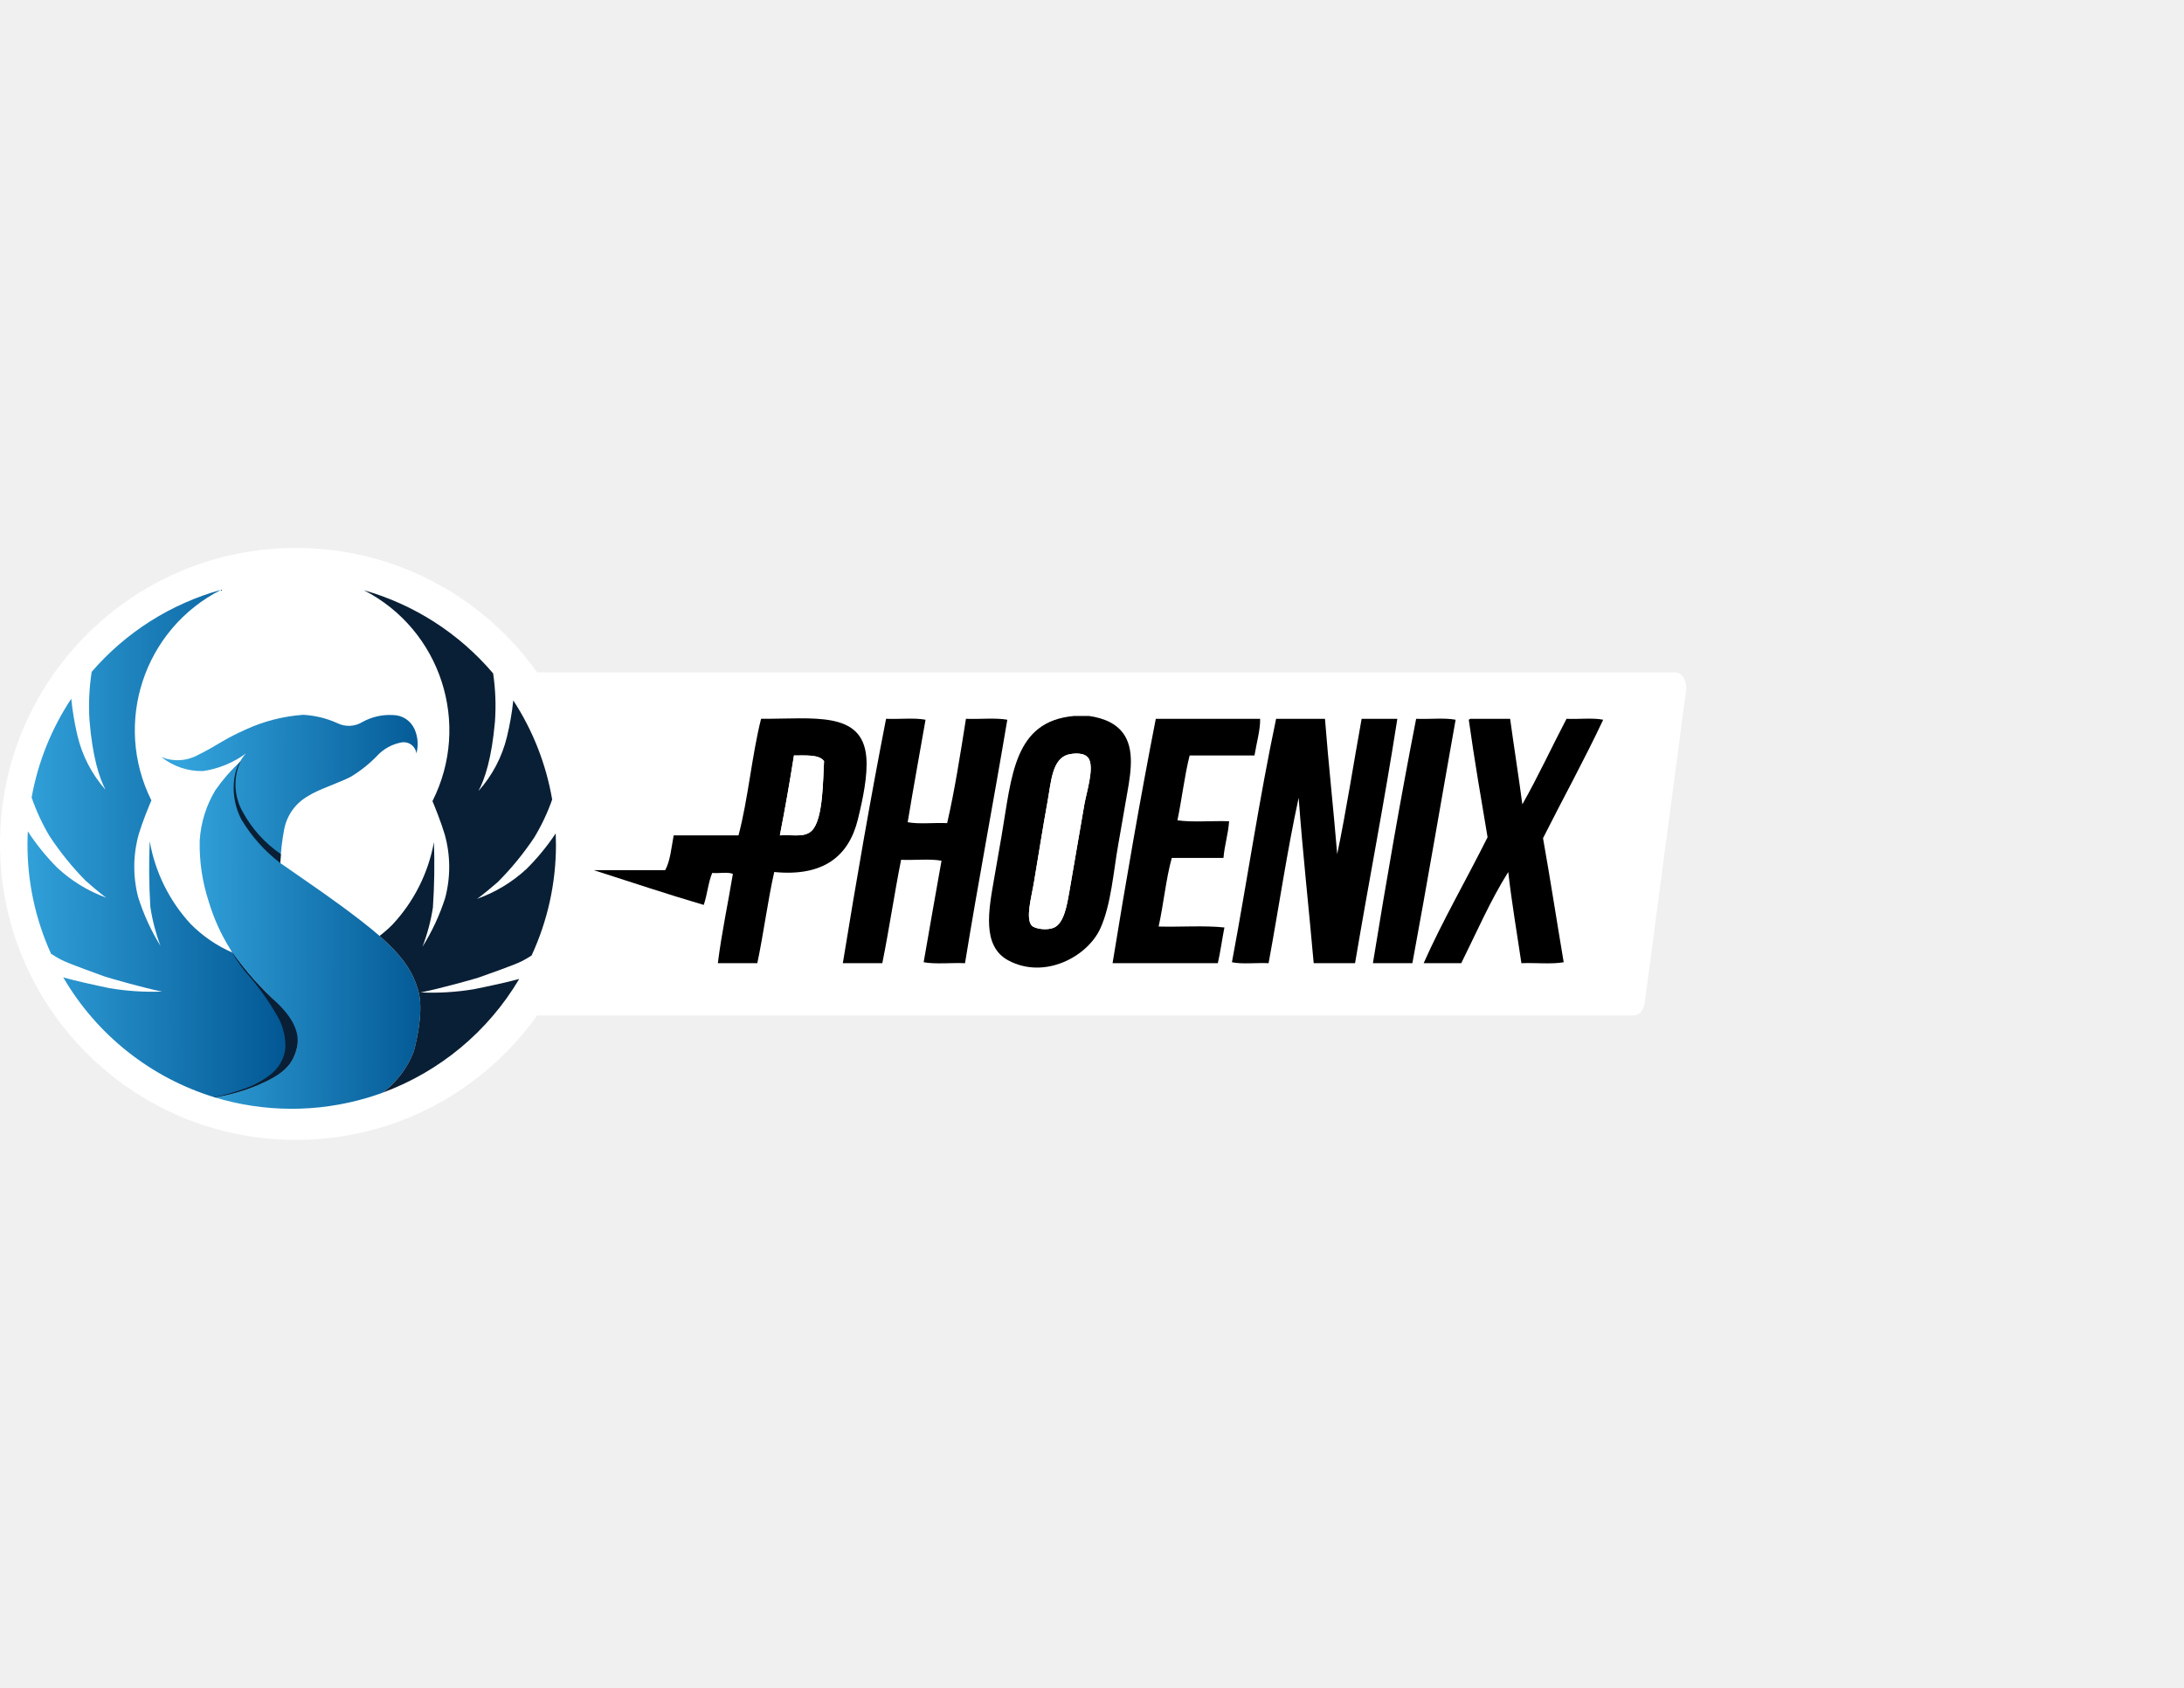
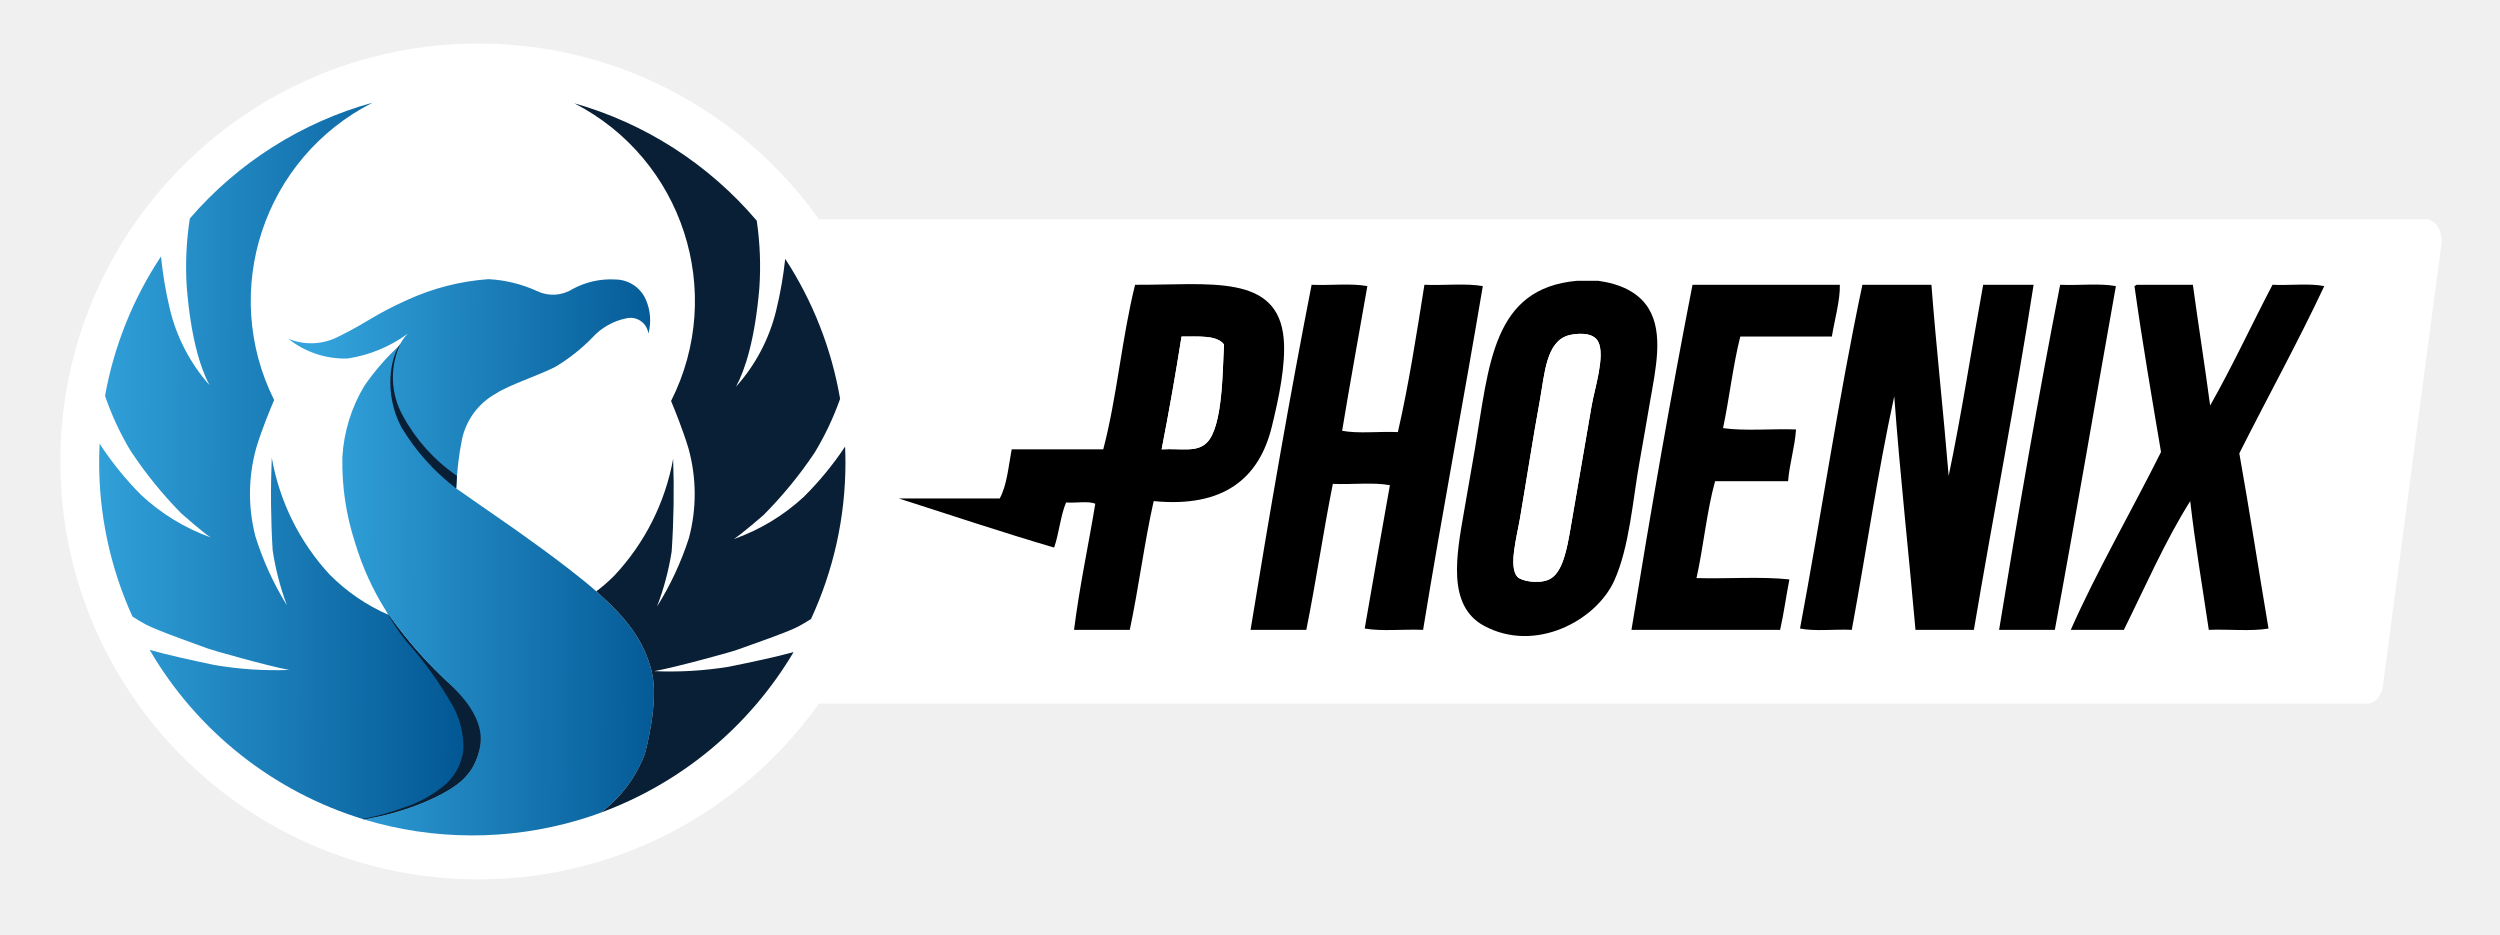
- <svg xmlns="http://www.w3.org/2000/svg" version="1.1" id="Layer_1" x="0px" y="0px" width="792px" height="612px" viewBox="0 0 792 612" enable-background="new 0 0 792 612" xml:space="preserve">
-   <path fill="#FFFFFF" d="M592.484,368.191H142.221c-2.212,0.002-4.006-2.475-4.007-5.53c0-0.002,0-0.003,0-0.005V249.344  c-0.001-3.056,1.791-5.534,4.003-5.536c0.002,0,0.003,0,0.004,0h465.27c2.212,0,4.007,2.478,4.007,5.535  c0,0.334-0.022,0.668-0.064,0.997l-15.006,113.304C596.082,366.276,594.422,368.191,592.484,368.191z" />
-   <circle fill="#FFFFFF" cx="107.322" cy="306" r="107.322" />
-   <linearGradient id="SVGID_1_" gradientUnits="userSpaceOnUse" x1="24.758" y1="563.921" x2="59.591" y2="563.921" gradientTransform="matrix(2.7043 0.0088 0.0088 -2.7043 -5.884 1855.265)">
+ <svg xmlns="http://www.w3.org/2000/svg" version="1.1" id="Layer_1" x="0px" y="0px" width="642px" height="240px" viewBox="85.5 181.5 642 240" enable-background="new 85.5 181.5 642 240" xml:space="preserve">
+   <path fill="#FFFFFF" d="M693.484,362.191H243.221c-2.212,0.002-4.006-2.475-4.007-5.53c0-0.002,0-0.003,0-0.005V243.344  c-0.001-3.056,1.791-5.534,4.003-5.536c0.002,0,0.003,0,0.004,0h465.27c2.212,0,4.007,2.478,4.007,5.535  c0,0.334-0.022,0.668-0.064,0.997l-15.006,113.304C697.082,360.276,695.422,362.191,693.484,362.191z" />
+   <circle fill="#FFFFFF" cx="208.322" cy="300" r="107.322" />
+   <linearGradient id="SVGID_1_" gradientUnits="userSpaceOnUse" x1="62.098" y1="566.262" x2="96.931" y2="566.262" gradientTransform="matrix(2.7043 0.0088 0.0088 -2.7043 -5.884 1855.265)">
    <stop offset="0" style="stop-color:#33A3DC" />
    <stop offset="1" style="stop-color:#005490" />
  </linearGradient>
-   <path fill="url(#SVGID_1_)" d="M151.865,359.949c-1.982-7.938-6.477-13.776-14.222-20.586l-0.032-0.029l0,0  c-7.764-6.823-22.162-16.8-22.162-16.8l-13.792-9.595c0.158-4.185,0.642-8.35,1.447-12.459c1.032-5.076,4.246-9.441,8.787-11.935  c3.324-2.201,10.872-4.597,15.301-6.885c3.466-2.083,6.648-4.606,9.465-7.507c2.291-2.511,5.322-4.227,8.654-4.898  c2.48-0.609,4.985,0.907,5.595,3.387c0.044,0.182,0.078,0.365,0.101,0.551c0.781-2.906,0.551-5.991-0.655-8.749  c-1.356-3.119-4.422-5.146-7.823-5.17c-3.851-0.229-7.687,0.637-11.066,2.496c-2.734,1.704-6.152,1.882-9.049,0.473  c-3.924-1.788-8.148-2.824-12.454-3.056c-7.241,0.512-14.33,2.328-20.926,5.36c-8.456,3.786-10.071,5.695-17.421,9.292  c-4.038,2.166-8.834,2.408-13.07,0.66c4.295,3.429,9.666,5.227,15.161,5.076c5.607-0.843,10.926-3.034,15.501-6.382  c-0.859,0.885-1.575,1.9-2.12,3.007c-3.363,3.103-6.375,6.565-8.981,10.325c-3.345,5.542-5.293,11.814-5.679,18.276  c-0.17,7.473,0.927,14.921,3.245,22.027c1.842,6.182,4.52,12.083,7.959,17.54c0.22,0.347,0.445,0.69,0.676,1.033  c4.862,6.705,10.384,12.906,16.483,18.511c0,0,8.413,9.076,6.885,15.805s-5.26,9.936-14.333,13.827  c-4.963,2.047-10.147,3.513-15.447,4.367c17.984,5.444,37.169,5.504,55.188,0.174l0,0l0.173-0.055  c0.667-0.198,1.331-0.403,1.991-0.616l0.06-0.019c0.681-0.223,1.36-0.45,2.036-0.685l0.216-0.078  c0.395-0.139,0.784-0.271,1.174-0.425c5.147-3.831,9.09-9.055,11.364-15.056C150.091,381.153,153.85,367.897,151.865,359.949z" />
-   <linearGradient id="SVGID_2_" gradientUnits="userSpaceOnUse" x1="2.459" y1="573.024" x2="40.276" y2="573.024" gradientTransform="matrix(2.7043 0.0088 0.0088 -2.7043 -5.884 1855.265)">
+   <path fill="url(#SVGID_1_)" d="M252.865,353.949c-1.982-7.938-6.477-13.776-14.222-20.586l-0.032-0.029l0,0  c-7.764-6.823-22.162-16.8-22.162-16.8l-13.792-9.595c0.158-4.185,0.642-8.35,1.447-12.459c1.032-5.076,4.246-9.441,8.787-11.935  c3.324-2.201,10.872-4.597,15.301-6.885c3.466-2.083,6.648-4.606,9.465-7.507c2.291-2.511,5.322-4.227,8.654-4.898  c2.48-0.609,4.985,0.907,5.595,3.387c0.044,0.182,0.078,0.365,0.101,0.551c0.781-2.906,0.551-5.991-0.655-8.749  c-1.356-3.119-4.422-5.146-7.823-5.17c-3.851-0.229-7.687,0.637-11.066,2.496c-2.734,1.704-6.152,1.882-9.049,0.473  c-3.924-1.788-8.148-2.824-12.454-3.056c-7.241,0.512-14.33,2.328-20.926,5.36c-8.456,3.786-10.071,5.695-17.421,9.292  c-4.038,2.166-8.834,2.408-13.07,0.66c4.295,3.429,9.666,5.227,15.161,5.076c5.607-0.843,10.926-3.034,15.501-6.382  c-0.859,0.885-1.575,1.9-2.12,3.007c-3.363,3.103-6.375,6.565-8.981,10.325c-3.345,5.542-5.293,11.814-5.679,18.276  c-0.17,7.473,0.927,14.921,3.245,22.027c1.842,6.182,4.52,12.083,7.959,17.54c0.22,0.347,0.445,0.69,0.676,1.033  c4.862,6.705,10.384,12.906,16.483,18.511c0,0,8.413,9.076,6.885,15.805s-5.26,9.936-14.333,13.827  c-4.963,2.047-10.147,3.513-15.447,4.367c17.984,5.444,37.169,5.504,55.188,0.174l0,0l0.173-0.055  c0.667-0.198,1.331-0.403,1.991-0.616l0.06-0.019c0.681-0.223,1.36-0.45,2.036-0.685l0.216-0.078  c0.395-0.139,0.784-0.271,1.174-0.425c5.147-3.831,9.09-9.055,11.364-15.056C251.091,375.153,254.85,361.897,252.865,353.949z" />
+   <linearGradient id="SVGID_2_" gradientUnits="userSpaceOnUse" x1="39.799" y1="575.365" x2="77.615" y2="575.365" gradientTransform="matrix(2.7043 0.0088 0.0088 -2.7043 -5.884 1855.265)">
    <stop offset="0" style="stop-color:#33A3DC" />
    <stop offset="1" style="stop-color:#005490" />
  </linearGradient>
-   <path fill="url(#SVGID_2_)" d="M54.898,290.226c-14.003-28.086-2.696-62.208,25.307-76.376  c-18.246,5.059-34.584,15.411-46.953,29.748c-0.904,5.804-1.172,11.689-0.8,17.551c1.063,13.173,3.516,20.845,5.825,25.226  c-4.965-5.604-8.465-12.35-10.19-19.636c-1.043-4.406-1.793-8.876-2.245-13.381c-7.184,10.83-12.075,23.015-14.374,35.805  c1.673,4.862,3.841,9.539,6.471,13.958c3.833,5.823,8.226,11.258,13.116,16.226c0,0,5.612,4.946,7.518,6.158  c-6.626-2.394-12.699-6.106-17.849-10.915c-3.986-4.007-7.552-8.412-10.642-13.146c-0.07,1.471-0.114,2.95-0.119,4.44  c-0.063,13.776,2.854,27.403,8.554,39.946c1.244,0.827,2.434,1.495,3.407,2.033c2.705,1.518,15.261,5.879,15.956,6.185  c0.695,0.306,15.364,4.474,20.891,5.495c-6.427,0.24-12.861-0.185-19.201-1.268c-5.612-1.169-12.359-2.661-16.632-3.879  c12.185,20.905,31.81,36.441,54.952,43.505c5.301-0.854,10.484-2.32,15.447-4.367c9.06-3.892,12.789-7.096,14.333-13.827  c1.544-6.731-6.888-15.794-6.888-15.794c-6.095-5.602-11.614-11.799-16.475-18.5c-5.659-2.459-10.798-5.973-15.144-10.353  c-7.746-8.38-12.91-18.815-14.874-30.056c-0.329,7.924-0.254,15.86,0.225,23.776c0.723,4.844,1.954,9.599,3.672,14.185  c-3.419-5.53-6.135-11.465-8.083-17.668c-1.965-7.56-1.872-15.508,0.271-23.019C51.767,297.711,53.949,292.432,54.898,290.226z" />
-   <path fill="#0C2031" d="M137.573,396.623l-0.216,0.078L137.573,396.623z" />
-   <path fill="#0C2031" d="M135.32,397.385l-0.059,0.02L135.32,397.385z" />
-   <linearGradient id="SVGID_3_" gradientUnits="userSpaceOnUse" x1="21.92" y1="539.619" x2="56.747" y2="539.619" gradientTransform="matrix(2.7043 0.0088 0.0088 -2.7043 -5.884 1855.265)">
+   <path fill="url(#SVGID_2_)" d="M155.898,284.226c-14.003-28.086-2.696-62.208,25.307-76.376  c-18.246,5.059-34.584,15.411-46.953,29.748c-0.904,5.804-1.172,11.689-0.8,17.551c1.063,13.173,3.516,20.845,5.825,25.226  c-4.965-5.604-8.465-12.35-10.19-19.636c-1.043-4.406-1.793-8.876-2.245-13.381c-7.184,10.83-12.075,23.015-14.374,35.805  c1.673,4.862,3.841,9.539,6.471,13.958c3.833,5.823,8.226,11.258,13.116,16.226c0,0,5.612,4.946,7.518,6.158  c-6.626-2.394-12.699-6.106-17.849-10.915c-3.986-4.007-7.552-8.412-10.642-13.146c-0.07,1.471-0.114,2.95-0.119,4.44  c-0.063,13.776,2.854,27.403,8.554,39.946c1.244,0.827,2.434,1.495,3.407,2.033c2.705,1.518,15.261,5.879,15.956,6.185  c0.695,0.306,15.364,4.474,20.891,5.495c-6.427,0.24-12.861-0.185-19.201-1.268c-5.612-1.169-12.359-2.661-16.632-3.879  c12.185,20.905,31.81,36.441,54.952,43.505c5.301-0.854,10.484-2.32,15.447-4.367c9.06-3.892,12.789-7.096,14.333-13.827  c1.544-6.731-6.888-15.794-6.888-15.794c-6.095-5.602-11.614-11.799-16.475-18.5c-5.659-2.459-10.798-5.973-15.144-10.353  c-7.746-8.38-12.91-18.815-14.874-30.056c-0.329,7.924-0.254,15.86,0.225,23.776c0.723,4.844,1.954,9.599,3.672,14.185  c-3.419-5.53-6.135-11.465-8.083-17.668c-1.965-7.56-1.872-15.508,0.271-23.019C152.767,291.711,154.949,286.432,155.898,284.226z" />
+   <path fill="#0C2031" d="M238.573,390.623l-0.216,0.078L238.573,390.623z" />
+   <path fill="#0C2031" d="M236.32,391.385l-0.059,0.02L236.32,391.385z" />
+   <linearGradient id="SVGID_3_" gradientUnits="userSpaceOnUse" x1="59.26" y1="541.959" x2="94.087" y2="541.959" gradientTransform="matrix(2.7043 0.0088 0.0088 -2.7043 -5.884 1855.265)">
    <stop offset="0" style="stop-color:#408FCD" />
    <stop offset="1" style="stop-color:#09508B" />
  </linearGradient>
-   <path fill="url(#SVGID_3_)" d="M138.733,396.217l0.027-0.019c-0.389,0.144-0.779,0.286-1.173,0.425  C137.957,396.49,138.341,396.365,138.733,396.217z" />
-   <linearGradient id="SVGID_4_" gradientUnits="userSpaceOnUse" x1="21.92" y1="539.383" x2="56.747" y2="539.383" gradientTransform="matrix(2.7043 0.0088 0.0088 -2.7043 -5.884 1855.265)">
+   <path fill="url(#SVGID_3_)" d="M239.733,390.217l0.027-0.019c-0.389,0.144-0.779,0.286-1.173,0.425  C238.957,390.49,239.341,390.365,239.733,390.217z" />
+   <linearGradient id="SVGID_4_" gradientUnits="userSpaceOnUse" x1="59.26" y1="541.723" x2="94.087" y2="541.723" gradientTransform="matrix(2.7043 0.0088 0.0088 -2.7043 -5.884 1855.265)">
    <stop offset="0" style="stop-color:#408FCD" />
    <stop offset="1" style="stop-color:#09508B" />
  </linearGradient>
-   <path fill="url(#SVGID_4_)" d="M137.356,396.701c-0.676,0.234-1.355,0.462-2.037,0.684  C136.001,397.163,136.68,396.936,137.356,396.701z" />
-   <path fill="#091F35" d="M201.522,302.184c-3.105,4.669-6.677,9.011-10.661,12.959c-5.183,4.774-11.282,8.447-17.927,10.796  c1.912-1.198,7.572-6.106,7.572-6.106c4.922-4.938,9.35-10.343,13.222-16.14c2.635-4.359,4.817-8.976,6.512-13.779  c-2.197-12.817-6.995-25.048-14.098-35.941c-0.482,4.47-1.258,8.903-2.323,13.271c-1.772,7.274-5.316,13.997-10.317,19.568  c2.353-4.365,4.838-12.021,5.988-25.186c0.413-5.825,0.192-11.677-0.66-17.454c-12.289-14.47-28.597-24.964-46.858-30.153  c27.883,14.331,38.983,48.472,24.858,76.459c0.903,2.164,3.085,7.532,4.465,12.151c2.095,7.525,2.139,15.474,0.127,23.022  c-1.99,6.189-4.745,12.106-8.2,17.613c1.748-4.575,3.009-9.321,3.765-14.16c0.53-7.912,0.656-15.848,0.378-23.773  c-2.039,11.228-7.272,21.629-15.074,29.956c-1.456,1.463-3.01,2.824-4.652,4.075c7.746,6.81,12.24,12.648,14.222,20.586  c1.982,7.938-1.779,21.204-1.779,21.204c-2.269,5.993-6.203,11.214-11.339,15.045c20.77-7.635,38.271-22.2,49.549-41.239  c-4.284,1.188-10.988,2.624-16.572,3.749c-6.344,1.041-12.778,1.425-19.201,1.144c5.533-0.987,20.223-5.063,20.926-5.36  c0.703-0.297,13.284-4.581,16.004-6.079c0.938-0.52,2.104-1.157,3.315-1.947c5.801-12.52,8.82-26.147,8.849-39.945  C201.614,305.067,201.582,303.623,201.522,302.184z" />
-   <path fill="#091F35" d="M84.311,345.402c-0.232-0.344-0.454-0.687-0.676-1.033l0,0c1.5,2.738,3.233,5.342,5.179,7.783  c4.642,5.166,8.702,10.825,12.107,16.878c1.794,3.343,2.684,7.098,2.58,10.891c-0.393,3.893-2.401,7.442-5.536,9.784  c-2.986,2.324-6.361,4.101-9.968,5.243c-3.376,1.237-6.849,2.195-10.382,2.864l0.297,0.089c5.3-0.854,10.484-2.32,15.447-4.367  c9.06-3.892,12.789-7.096,14.333-13.827c1.544-6.731-3.846-12.771-6.907-15.794C94.601,358.396,89.073,352.186,84.311,345.402z" />
-   <path fill="#091F35" d="M101.656,312.939l0.189-3.245c-5.752-3.939-10.489-9.185-13.825-15.307  c-3.257-5.745-3.5-12.719-0.652-18.676c-2.607,3.332-4.381,12.781,0.189,21.464C91.216,303.276,96,308.626,101.656,312.939z" />
+   <path fill="url(#SVGID_4_)" d="M238.356,390.701c-0.676,0.234-1.355,0.462-2.037,0.684  C237.001,391.163,237.68,390.936,238.356,390.701z" />
+   <path fill="#091F35" d="M302.522,296.184c-3.105,4.669-6.677,9.011-10.661,12.959c-5.183,4.774-11.282,8.447-17.927,10.796  c1.912-1.198,7.572-6.106,7.572-6.106c4.922-4.938,9.35-10.343,13.222-16.14c2.635-4.359,4.817-8.976,6.512-13.779  c-2.197-12.817-6.995-25.048-14.098-35.941c-0.482,4.47-1.258,8.903-2.323,13.271c-1.772,7.274-5.316,13.997-10.317,19.568  c2.353-4.365,4.838-12.021,5.988-25.186c0.413-5.825,0.192-11.677-0.66-17.454c-12.289-14.47-28.597-24.964-46.858-30.153  c27.883,14.331,38.983,48.472,24.858,76.459c0.903,2.164,3.085,7.532,4.465,12.151c2.095,7.525,2.139,15.474,0.127,23.022  c-1.99,6.189-4.745,12.106-8.2,17.613c1.748-4.575,3.009-9.321,3.765-14.16c0.53-7.912,0.656-15.848,0.378-23.773  c-2.039,11.228-7.272,21.629-15.074,29.956c-1.456,1.463-3.01,2.824-4.652,4.075c7.746,6.81,12.24,12.648,14.222,20.586  c1.982,7.938-1.779,21.204-1.779,21.204c-2.269,5.993-6.203,11.214-11.339,15.045c20.77-7.635,38.271-22.2,49.549-41.239  c-4.284,1.188-10.988,2.624-16.572,3.749c-6.344,1.041-12.778,1.425-19.201,1.144c5.533-0.987,20.223-5.063,20.926-5.36  c0.703-0.297,13.284-4.581,16.004-6.079c0.938-0.52,2.104-1.157,3.315-1.947c5.801-12.52,8.82-26.147,8.849-39.945  C302.614,299.067,302.582,297.623,302.522,296.184z" />
+   <path fill="#091F35" d="M185.311,339.402c-0.232-0.344-0.454-0.687-0.676-1.033l0,0c1.5,2.738,3.233,5.342,5.179,7.783  c4.642,5.166,8.702,10.825,12.107,16.878c1.794,3.343,2.684,7.098,2.58,10.891c-0.393,3.893-2.401,7.442-5.536,9.784  c-2.986,2.324-6.361,4.101-9.968,5.243c-3.376,1.237-6.849,2.195-10.382,2.864l0.297,0.089c5.3-0.854,10.484-2.32,15.447-4.367  c9.06-3.892,12.789-7.096,14.333-13.827c1.544-6.731-3.846-12.771-6.907-15.794C195.601,352.396,190.073,346.186,185.311,339.402z" />
+   <path fill="#091F35" d="M202.656,306.939l0.189-3.245c-5.752-3.939-10.489-9.185-13.825-15.307  c-3.257-5.745-3.5-12.719-0.652-18.676c-2.607,3.332-4.381,12.781,0.189,21.464C192.216,297.276,197,302.626,202.656,306.939z" />
  <g>
    <g>
-       <path fill-rule="evenodd" clip-rule="evenodd" fill="#FFFFFF" d="M389.486,259.609c-21.818,1.931-22.561,21.637-26.244,43.285    c-0.899,5.286-1.844,10.629-2.727,15.678c-1.995,11.417-4.525,24.463,5.112,29.651c13.11,7.057,28.715-1.295,33.401-11.588    c3.926-8.625,4.797-21.017,6.476-30.333c0.937-5.198,1.834-10.567,2.727-15.678c1.465-8.384,3.504-17.531-0.341-23.858    c-2.639-4.341-7.499-6.394-12.951-7.157c62.256,0,124.516,0,186.771,0c0,30.333,0,60.667,0,91c-122.357,0-244.71,0-367.067,0    c0-30.333,0-60.667,0-91C272.924,259.609,331.207,259.609,389.486,259.609z M267.812,302.894c-7.839,0-15.678,0-23.517,0    c-0.822,4.405-1.218,9.234-3.067,12.61c-8.426,0.019-18.606-0.023-25.903,0c13.254,4.242,26.346,8.646,39.876,12.611    c1.258-3.627,1.625-8.145,3.067-11.588c2.389,0.224,5.676-0.451,7.498,0.34c-1.784,10.827-4.042,21.18-5.453,32.379    c4.771,0,9.543,0,14.314,0c2.287-10.778,3.735-22.395,6.135-33.061c17.945,1.748,27.081-5.813,30.333-19.085    c1.812-7.392,3.611-15.932,3.067-22.495c-1.408-17.012-19.245-13.883-38.172-13.974    C272.62,274.074,271.326,289.594,267.812,302.894z M321.321,260.632c-5.687,29.078-10.81,58.718-15.678,88.614    c4.771,0,9.543,0,14.314,0c2.486-12.283,4.359-25.179,6.816-37.49c4.772,0.227,10.451-0.453,14.656,0.34    c-2.172,12.256-4.361,24.496-6.476,36.81c4.331,0.781,10.101,0.124,14.996,0.341c4.837-29.699,10.371-58.703,15.337-88.273    c-4.331-0.781-10.101-0.124-14.996-0.341c-2.04,12.843-4.038,25.727-6.816,37.832c-4.659-0.227-10.224,0.453-14.314-0.341    c2.057-12.485,4.32-24.764,6.476-37.15C331.531,260.192,325.991,260.848,321.321,260.632z M419.138,260.632    c-5.687,29.078-10.81,58.718-15.678,88.614c12.725,0,25.448,0,38.173,0c0.956-4.156,1.542-8.683,2.386-12.951    c-7.277-0.79-16.015-0.118-23.858-0.341c1.801-8.084,2.631-17.137,4.771-24.88c6.249,0,12.497,0,18.746,0    c0.396-4.717,1.703-8.522,2.045-13.292c-6.136-0.227-13.178,0.454-18.746-0.341c1.626-7.69,2.55-16.082,4.431-23.517    c7.839,0,15.679,0,23.518,0c0.681-4.223,2.157-9.405,2.045-13.292C444.359,260.632,431.748,260.632,419.138,260.632z     M462.764,260.632c-6.075,28.689-10.54,58.988-16.019,88.273c3.766,0.778,8.962,0.126,13.292,0.341    c3.684-19.947,6.683-40.578,10.906-59.985c1.494,20.319,3.695,39.93,5.453,59.985c4.999,0,9.997,0,14.996,0    c5-29.65,10.671-58.63,15.337-88.614c-4.316,0-8.634,0-12.951,0c-2.968,16.346-5.524,33.102-8.861,49.079    c-1.351-16.486-3.149-32.523-4.431-49.079C474.579,260.632,468.671,260.632,462.764,260.632z M497.868,349.246    c4.771,0,9.543,0,14.314,0c5.417-29.233,10.429-58.873,15.679-88.273c-4.105-0.78-9.646-0.125-14.315-0.341    C507.859,289.709,502.735,319.35,497.868,349.246z M533.314,260.632c-0.343-0.001-0.406,0.276-0.682,0.341    c2.021,14.451,4.44,28.505,6.816,42.603c-7.566,15.157-16.56,30.701-23.177,45.67c4.545,0,9.089,0,13.634,0    c5.533-11.166,10.593-22.808,17.041-33.061c1.291,11.32,3.151,22.07,4.771,33.061c5.008-0.218,10.893,0.441,15.337-0.341    c-2.535-14.96-4.851-30.142-7.498-44.989c7.222-14.363,14.912-28.259,21.813-42.944c-3.767-0.778-8.962-0.126-13.292-0.341    c-5.388,10.29-10.338,21.018-16.019,31.015c-1.378-10.438-3.012-20.62-4.431-31.015    C542.857,260.632,538.086,260.632,533.314,260.632z" />
-       <path fill-rule="evenodd" clip-rule="evenodd" d="M389.486,259.609c1.818,0,3.635,0,5.453,0    c5.452,0.764,10.313,2.816,12.951,7.157c3.845,6.327,1.806,15.474,0.341,23.858c-0.893,5.11-1.79,10.479-2.727,15.678    c-1.679,9.317-2.55,21.708-6.476,30.333c-4.686,10.293-20.291,18.645-33.401,11.588c-9.638-5.188-7.107-18.234-5.112-29.651    c0.882-5.049,1.828-10.393,2.727-15.678C366.926,281.246,367.668,261.54,389.486,259.609z M379.943,290.284    c-1.867,10.223-3.231,19.306-5.112,30.333c-0.819,4.801-2.966,12.46-0.682,14.996c1.034,1.148,5.523,1.917,8.18,0.682    c3.559-1.656,4.632-8.276,5.453-12.951c1.886-10.741,3.643-21.392,5.453-31.697c0.765-4.357,3.507-12.764,1.704-16.36    c-1.398-2.789-6.047-2.07-7.498-1.704C381.527,275.074,381.172,283.556,379.943,290.284z" />
-       <path fill-rule="evenodd" clip-rule="evenodd" d="M275.992,260.632c18.927,0.091,36.764-3.039,38.172,13.974    c0.543,6.563-1.255,15.103-3.067,22.495c-3.253,13.273-12.389,20.833-30.333,19.085c-2.4,10.666-3.848,22.282-6.135,33.061    c-4.771,0-9.543,0-14.314,0c1.411-11.199,3.669-21.552,5.453-32.379c-1.822-0.791-5.109-0.116-7.498-0.34    c-1.442,3.443-1.809,7.961-3.067,11.588c-13.531-3.965-26.623-8.369-39.876-12.611c7.296-0.023,17.477,0.019,25.903,0    c1.849-3.376,2.246-8.205,3.067-12.61c7.839,0,15.678,0,23.517,0C271.326,289.594,272.62,274.074,275.992,260.632z     M287.921,273.924c-1.547,9.813-3.252,19.47-5.112,28.97c5.131-0.295,8.979,0.857,11.588-1.704    c4.198-4.121,4.038-18.984,4.431-25.221C296.993,273.486,292.193,273.968,287.921,273.924z" />
-       <path fill-rule="evenodd" clip-rule="evenodd" d="M335.636,260.973c-2.156,12.386-4.419,24.665-6.476,37.15    c4.091,0.794,9.656,0.114,14.314,0.341c2.778-12.104,4.776-24.989,6.816-37.832c4.896,0.217,10.666-0.44,14.996,0.341    c-4.966,29.571-10.5,58.574-15.337,88.273c-4.896-0.217-10.666,0.44-14.996-0.341c2.114-12.313,4.303-24.554,6.476-36.81    c-4.205-0.793-9.883-0.113-14.656-0.34c-2.457,12.312-4.331,25.207-6.816,37.49c-4.771,0-9.543,0-14.314,0    c4.868-29.896,9.991-59.537,15.678-88.614C325.991,260.848,331.531,260.192,335.636,260.973z" />
-       <path fill-rule="evenodd" clip-rule="evenodd" d="M456.97,260.632c0.112,3.887-1.364,9.069-2.045,13.292    c-7.839,0-15.679,0-23.518,0c-1.881,7.435-2.805,15.827-4.431,23.517c5.568,0.794,12.61,0.114,18.746,0.341    c-0.342,4.771-1.649,8.576-2.045,13.292c-6.249,0-12.497,0-18.746,0c-2.141,7.743-2.971,16.796-4.771,24.88    c7.844,0.223,16.581-0.449,23.858,0.341c-0.844,4.269-1.43,8.795-2.386,12.951c-12.725,0-25.448,0-38.173,0    c4.868-29.896,9.991-59.537,15.678-88.614C431.748,260.632,444.359,260.632,456.97,260.632z" />
-       <path fill-rule="evenodd" clip-rule="evenodd" d="M480.486,260.632c1.281,16.556,3.08,32.593,4.431,49.079    c3.337-15.977,5.894-32.733,8.861-49.079c4.317,0,8.635,0,12.951,0c-4.666,29.984-10.337,58.964-15.337,88.614    c-4.999,0-9.997,0-14.996,0c-1.758-20.055-3.959-39.666-5.453-59.985c-4.224,19.407-7.223,40.038-10.906,59.985    c-4.33-0.215-9.526,0.438-13.292-0.341c5.479-29.285,9.943-59.584,16.019-88.273C468.671,260.632,474.579,260.632,480.486,260.632    z" />
-       <path fill-rule="evenodd" clip-rule="evenodd" d="M513.546,260.632c4.669,0.216,10.21-0.439,14.315,0.341    c-5.25,29.401-10.262,59.04-15.679,88.273c-4.771,0-9.543,0-14.314,0C502.735,319.35,507.859,289.709,513.546,260.632z" />
-       <path fill-rule="evenodd" clip-rule="evenodd" d="M547.629,260.632c1.419,10.396,3.053,20.578,4.431,31.015    c5.681-9.997,10.631-20.725,16.019-31.015c4.33,0.214,9.525-0.437,13.292,0.341c-6.9,14.685-14.591,28.581-21.813,42.944    c2.647,14.847,4.963,30.029,7.498,44.989c-4.444,0.782-10.329,0.123-15.337,0.341c-1.62-10.99-3.48-21.74-4.771-33.061    c-6.448,10.253-11.508,21.895-17.041,33.061c-4.545,0-9.089,0-13.634,0c6.617-14.97,15.61-30.514,23.177-45.67    c-2.376-14.098-4.795-28.152-6.816-42.603c0.275-0.065,0.339-0.342,0.682-0.341C538.086,260.632,542.857,260.632,547.629,260.632z    " />
-       <path fill-rule="evenodd" clip-rule="evenodd" fill="#FFFFFF" d="M387.441,273.583c1.451-0.366,6.1-1.084,7.498,1.704    c1.803,3.596-0.939,12.003-1.704,16.36c-1.81,10.305-3.567,20.956-5.453,31.697c-0.821,4.675-1.895,11.295-5.453,12.951    c-2.657,1.235-7.146,0.467-8.18-0.682c-2.285-2.536-0.138-10.195,0.682-14.996c1.881-11.027,3.246-20.111,5.112-30.333    C381.172,283.556,381.527,275.074,387.441,273.583z" />
-       <path fill-rule="evenodd" clip-rule="evenodd" fill="#FFFFFF" d="M298.827,275.969c-0.393,6.237-0.232,21.101-4.431,25.221    c-2.609,2.561-6.457,1.409-11.588,1.704c1.86-9.5,3.565-19.157,5.112-28.97C292.193,273.968,296.993,273.486,298.827,275.969z" />
+       <path fill-rule="evenodd" clip-rule="evenodd" fill="#FFFFFF" d="M490.486,253.609c-21.818,1.931-22.561,21.637-26.244,43.285    c-0.898,5.286-1.844,10.629-2.727,15.678c-1.994,11.417-4.525,24.463,5.113,29.651c13.109,7.057,28.715-1.295,33.4-11.588    c3.926-8.625,4.797-21.017,6.476-30.333c0.937-5.198,1.834-10.567,2.727-15.678c1.465-8.384,3.504-17.531-0.341-23.858    c-2.639-4.341-7.499-6.394-12.951-7.157c62.256,0,124.516,0,186.771,0c0,30.333,0,60.667,0,91c-122.357,0-244.711,0-367.067,0    c0-30.333,0-60.667,0-91C373.924,253.609,432.207,253.609,490.486,253.609z M368.812,296.894c-7.839,0-15.678,0-23.517,0    c-0.822,4.405-1.218,9.234-3.067,12.61c-8.426,0.019-18.606-0.023-25.903,0c13.254,4.242,26.346,8.646,39.876,12.611    c1.258-3.627,1.625-8.145,3.067-11.588c2.389,0.224,5.676-0.451,7.498,0.34c-1.784,10.827-4.042,21.18-5.453,32.379    c4.771,0,9.543,0,14.314,0c2.287-10.778,3.735-22.395,6.135-33.061c17.944,1.748,27.08-5.813,30.333-19.085    c1.812-7.392,3.61-15.932,3.067-22.495c-1.408-17.012-19.245-13.883-38.172-13.974    C373.62,268.074,372.326,283.594,368.812,296.894z M422.321,254.632c-5.687,29.078-10.81,58.718-15.678,88.614    c4.771,0,9.543,0,14.314,0c2.485-12.283,4.359-25.179,6.816-37.49c4.772,0.227,10.451-0.453,14.655,0.34    c-2.172,12.256-4.361,24.496-6.475,36.81c4.33,0.781,10.1,0.124,14.996,0.341c4.837-29.699,10.371-58.703,15.336-88.273    c-4.33-0.781-10.1-0.124-14.996-0.341c-2.039,12.843-4.037,25.727-6.816,37.832c-4.658-0.227-10.223,0.453-14.314-0.341    c2.057-12.485,4.32-24.764,6.477-37.15C432.531,254.192,426.99,254.848,422.321,254.632z M520.138,254.632    c-5.687,29.078-10.81,58.718-15.678,88.614c12.725,0,25.448,0,38.173,0c0.956-4.156,1.542-8.683,2.386-12.951    c-7.277-0.79-16.015-0.118-23.858-0.341c1.801-8.084,2.631-17.137,4.771-24.88c6.249,0,12.497,0,18.746,0    c0.396-4.717,1.703-8.522,2.045-13.292c-6.136-0.227-13.178,0.454-18.746-0.341c1.626-7.69,2.55-16.082,4.431-23.517    c7.839,0,15.679,0,23.518,0c0.681-4.223,2.157-9.405,2.045-13.292C545.359,254.632,532.748,254.632,520.138,254.632z     M563.764,254.632c-6.075,28.689-10.54,58.988-16.019,88.273c3.766,0.778,8.962,0.126,13.292,0.341    c3.684-19.947,6.683-40.578,10.906-59.985c1.494,20.319,3.695,39.93,5.453,59.985c4.999,0,9.997,0,14.996,0    c5-29.65,10.671-58.63,15.337-88.614c-4.316,0-8.634,0-12.951,0c-2.968,16.346-5.524,33.102-8.861,49.079    c-1.351-16.486-3.149-32.523-4.431-49.079C575.579,254.632,569.671,254.632,563.764,254.632z M598.868,343.246    c4.771,0,9.543,0,14.314,0c5.417-29.233,10.429-58.873,15.679-88.273c-4.105-0.78-9.646-0.125-14.315-0.341    C608.859,283.709,603.735,313.35,598.868,343.246z M634.314,254.632c-0.343-0.001-0.406,0.276-0.682,0.341    c2.021,14.451,4.44,28.505,6.816,42.603c-7.566,15.157-16.56,30.701-23.177,45.67c4.545,0,9.089,0,13.634,0    c5.533-11.166,10.593-22.808,17.041-33.061c1.291,11.32,3.151,22.07,4.771,33.061c5.008-0.218,10.893,0.441,15.337-0.341    c-2.535-14.96-4.851-30.142-7.498-44.989c7.222-14.363,14.912-28.259,21.813-42.944c-3.767-0.778-8.962-0.126-13.292-0.341    c-5.388,10.29-10.338,21.018-16.019,31.015c-1.378-10.438-3.012-20.62-4.431-31.015    C643.857,254.632,639.086,254.632,634.314,254.632z" />
+       <path fill-rule="evenodd" clip-rule="evenodd" d="M490.486,253.609c1.818,0,3.635,0,5.453,0    c5.452,0.764,10.313,2.816,12.951,7.157c3.845,6.327,1.806,15.474,0.341,23.858c-0.893,5.11-1.79,10.479-2.727,15.678    c-1.679,9.317-2.55,21.708-6.476,30.333c-4.686,10.293-20.291,18.645-33.4,11.588c-9.639-5.188-7.107-18.234-5.113-29.651    c0.883-5.049,1.828-10.393,2.727-15.678C467.926,275.246,468.668,255.54,490.486,253.609z M480.943,284.284    c-1.867,10.223-3.231,19.306-5.112,30.333c-0.819,4.801-2.966,12.46-0.682,14.996c1.034,1.148,5.522,1.917,8.18,0.682    c3.559-1.656,4.632-8.276,5.453-12.951c1.886-10.741,3.644-21.392,5.453-31.697c0.765-4.357,3.507-12.764,1.704-16.36    c-1.398-2.789-6.047-2.07-7.498-1.704C482.527,269.074,482.172,277.556,480.943,284.284z" />
+       <path fill-rule="evenodd" clip-rule="evenodd" d="M376.992,254.632c18.927,0.091,36.764-3.039,38.172,13.974    c0.543,6.563-1.256,15.103-3.067,22.495c-3.253,13.273-12.389,20.833-30.333,19.085c-2.4,10.666-3.849,22.282-6.135,33.061    c-4.771,0-9.543,0-14.314,0c1.411-11.199,3.669-21.552,5.453-32.379c-1.822-0.791-5.109-0.116-7.498-0.34    c-1.442,3.443-1.809,7.961-3.067,11.588c-13.531-3.965-26.623-8.369-39.876-12.611c7.296-0.023,17.477,0.019,25.903,0    c1.849-3.376,2.246-8.205,3.067-12.61c7.839,0,15.678,0,23.517,0C372.326,283.594,373.62,268.074,376.992,254.632z     M388.921,267.924c-1.548,9.813-3.253,19.47-5.112,28.97c5.131-0.295,8.979,0.857,11.588-1.704    c4.198-4.121,4.038-18.984,4.431-25.221C397.993,267.486,393.193,267.968,388.921,267.924z" />
+       <path fill-rule="evenodd" clip-rule="evenodd" d="M436.637,254.973c-2.156,12.386-4.42,24.665-6.477,37.15    c4.092,0.794,9.656,0.114,14.314,0.341c2.779-12.104,4.777-24.989,6.816-37.832c4.896,0.217,10.666-0.44,14.996,0.341    c-4.965,29.571-10.499,58.574-15.336,88.273c-4.896-0.217-10.666,0.44-14.996-0.341c2.113-12.313,4.303-24.554,6.475-36.81    c-4.204-0.793-9.883-0.113-14.655-0.34c-2.457,12.312-4.331,25.207-6.816,37.49c-4.771,0-9.543,0-14.314,0    c4.868-29.896,9.991-59.537,15.678-88.614C426.99,254.848,432.531,254.192,436.637,254.973z" />
+       <path fill-rule="evenodd" clip-rule="evenodd" d="M557.97,254.632c0.112,3.887-1.364,9.069-2.045,13.292    c-7.839,0-15.679,0-23.518,0c-1.881,7.435-2.805,15.827-4.431,23.517c5.568,0.794,12.61,0.114,18.746,0.341    c-0.342,4.771-1.649,8.576-2.045,13.292c-6.249,0-12.497,0-18.746,0c-2.141,7.743-2.971,16.796-4.771,24.88    c7.844,0.223,16.581-0.449,23.858,0.341c-0.844,4.269-1.43,8.795-2.386,12.951c-12.725,0-25.448,0-38.173,0    c4.868-29.896,9.991-59.537,15.678-88.614C532.748,254.632,545.359,254.632,557.97,254.632z" />
+       <path fill-rule="evenodd" clip-rule="evenodd" d="M581.486,254.632c1.281,16.556,3.08,32.593,4.431,49.079    c3.337-15.977,5.894-32.733,8.861-49.079c4.317,0,8.635,0,12.951,0c-4.666,29.984-10.337,58.964-15.337,88.614    c-4.999,0-9.997,0-14.996,0c-1.758-20.055-3.959-39.666-5.453-59.985c-4.224,19.407-7.223,40.038-10.906,59.985    c-4.33-0.215-9.526,0.438-13.292-0.341c5.479-29.285,9.943-59.584,16.019-88.273C569.671,254.632,575.579,254.632,581.486,254.632    z" />
+       <path fill-rule="evenodd" clip-rule="evenodd" d="M614.546,254.632c4.669,0.216,10.21-0.439,14.315,0.341    c-5.25,29.401-10.262,59.04-15.679,88.273c-4.771,0-9.543,0-14.314,0C603.735,313.35,608.859,283.709,614.546,254.632z" />
+       <path fill-rule="evenodd" clip-rule="evenodd" d="M648.629,254.632c1.419,10.396,3.053,20.578,4.431,31.015    c5.681-9.997,10.631-20.725,16.019-31.015c4.33,0.214,9.525-0.437,13.292,0.341c-6.9,14.685-14.591,28.581-21.813,42.944    c2.647,14.847,4.963,30.029,7.498,44.989c-4.444,0.782-10.329,0.123-15.337,0.341c-1.62-10.99-3.48-21.74-4.771-33.061    c-6.448,10.253-11.508,21.895-17.041,33.061c-4.545,0-9.089,0-13.634,0c6.617-14.97,15.61-30.514,23.177-45.67    c-2.376-14.098-4.795-28.152-6.816-42.603c0.275-0.065,0.339-0.342,0.682-0.341C639.086,254.632,643.857,254.632,648.629,254.632z    " />
+       <path fill-rule="evenodd" clip-rule="evenodd" fill="#FFFFFF" d="M488.441,267.583c1.451-0.366,6.1-1.084,7.498,1.704    c1.803,3.596-0.939,12.003-1.704,16.36c-1.81,10.305-3.567,20.956-5.453,31.697c-0.821,4.675-1.895,11.295-5.453,12.951    c-2.657,1.235-7.146,0.467-8.18-0.682c-2.284-2.536-0.138-10.195,0.682-14.996c1.881-11.027,3.245-20.111,5.112-30.333    C482.172,277.556,482.527,269.074,488.441,267.583z" />
+       <path fill-rule="evenodd" clip-rule="evenodd" fill="#FFFFFF" d="M399.827,269.969c-0.393,6.237-0.232,21.101-4.431,25.221    c-2.609,2.561-6.457,1.409-11.588,1.704c1.859-9.5,3.564-19.157,5.112-28.97C393.193,267.968,397.993,267.486,399.827,269.969z" />
    </g>
  </g>
</svg>
